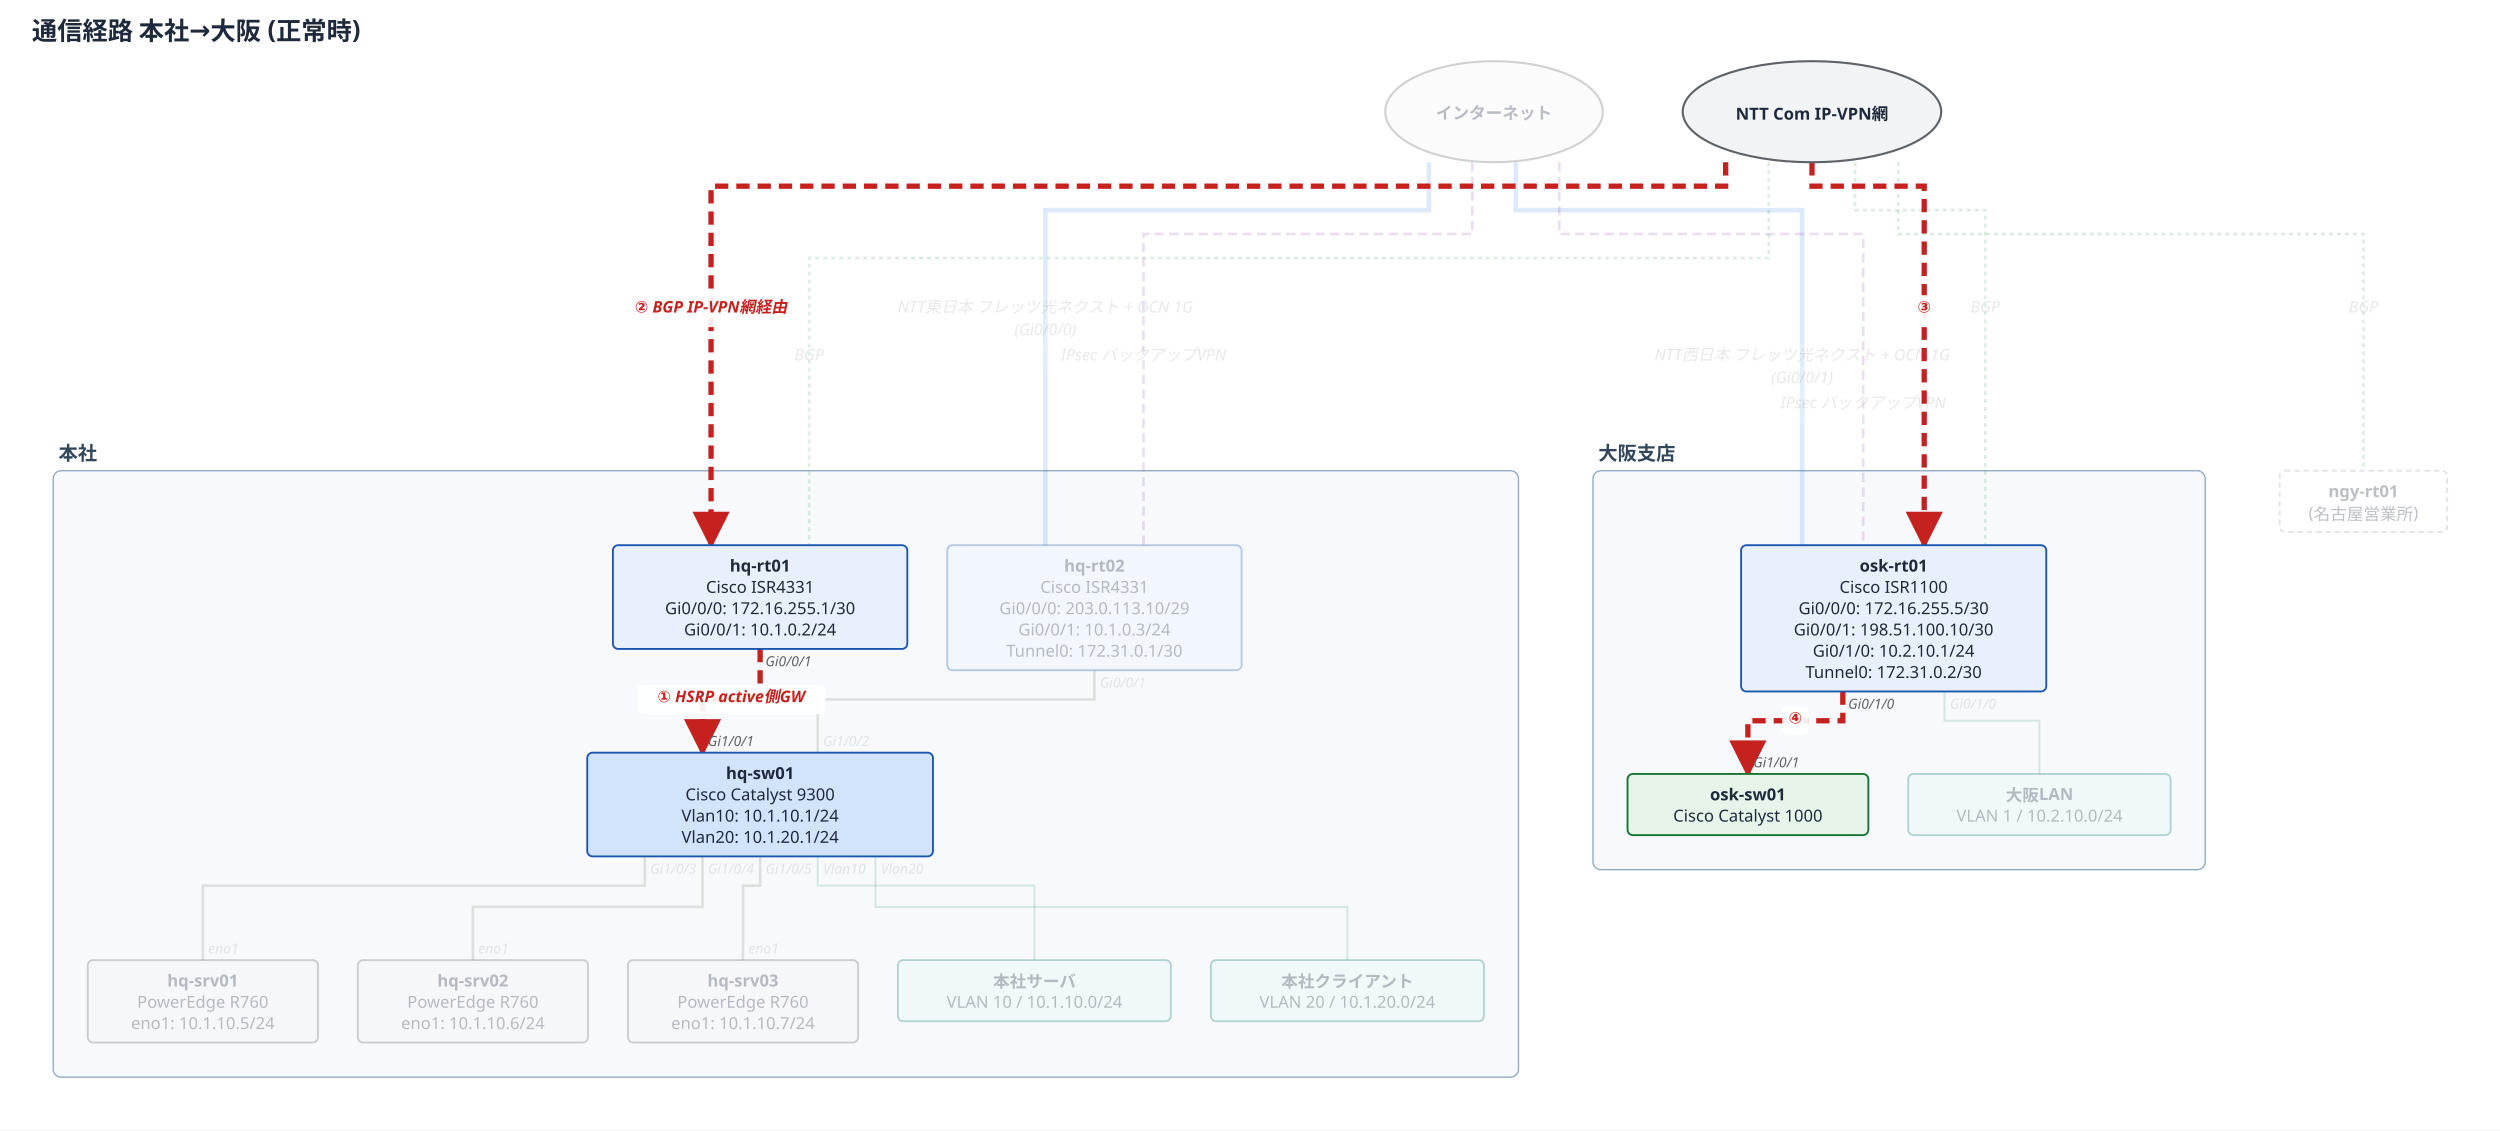
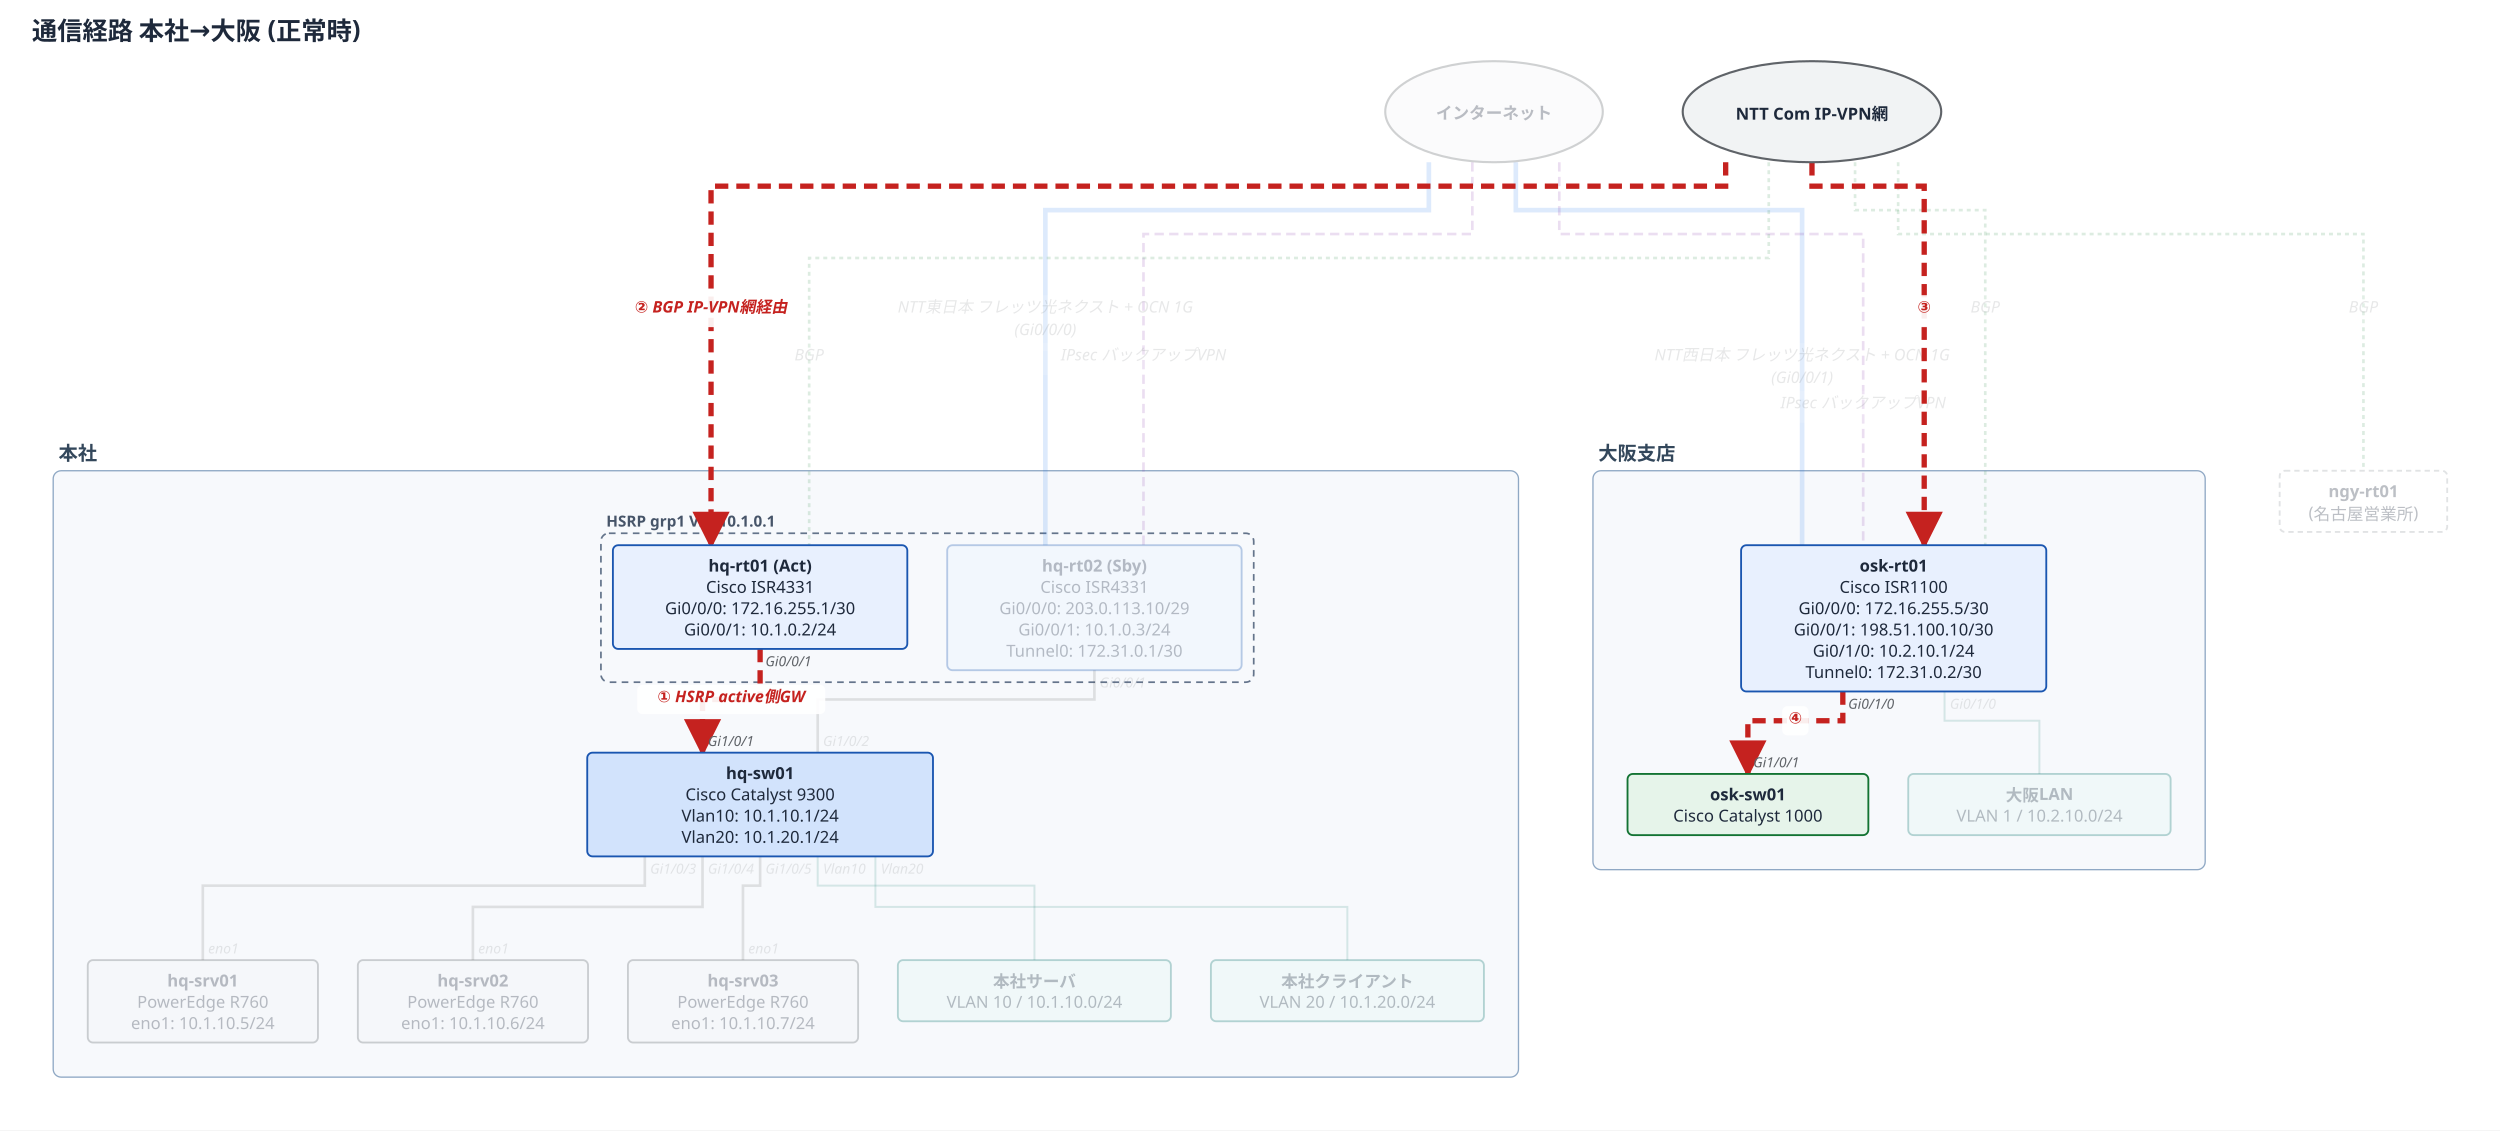
<svg xmlns="http://www.w3.org/2000/svg" width="1880" height="850" viewBox="0 0 1880 850" font-family="'Segoe UI','Hiragino Sans','Noto Sans JP',Meiryo,sans-serif">
  <defs>
    <marker id="arrow-c5221f" viewBox="0 0 10 10" refX="9" refY="5" markerWidth="7" markerHeight="7" orient="auto-start-reverse">
      <path d="M 0 0 L 10 5 L 0 10 z" fill="#c5221f" />
    </marker>
  </defs>
  <rect width="100%" height="100%" fill="#ffffff" />
  <text x="24" y="30" font-size="19" font-weight="700" fill="#1e293b">通信経路 本社→大阪 (正常時)</text>
  <rect x="40.0" y="354.0" width="1101.9" height="456.0" rx="6" fill="#f7f9fc" stroke="#8fa8c4" />
  <text x="44.0" y="346.0" font-size="14.5" font-weight="600" fill="#33475b">本社</text>
  <rect x="1197.9" y="354.0" width="460.4" height="300.0" rx="6" fill="#f7f9fc" stroke="#8fa8c4" />
  <text x="1201.9" y="346.0" font-size="14.5" font-weight="600" fill="#33475b">大阪支店</text>
+   <rect x="451.9" y="401.0" width="490.9" height="112.0" rx="6" fill="none" stroke="#64748b" stroke-width="1.3" stroke-dasharray="5 4" />
+   <text x="455.9" y="396.0" font-size="11.5" font-weight="600" fill="#475569">HSRP grp1 VIP 10.1.0.1</text>
  <polyline points="823.0,504.0 823.0,526.0 614.9,526.0 614.9,566.0" fill="none" stroke="#4a4a4a" stroke-width="2.0" opacity="0.15" />
  <text x="827.0" y="517.0" font-size="10.5" font-style="italic" fill="#5f6368" opacity="0.15">Gi0/0/1</text>
  <text x="618.9" y="561.0" font-size="10.5" font-style="italic" fill="#5f6368" opacity="0.15">Gi1/0/2</text>
  <polyline points="484.9,644.0 484.9,666.0 152.5,666.0 152.5,722.0" fill="none" stroke="#4a4a4a" stroke-width="2.0" opacity="0.15" />
  <text x="488.9" y="657.0" font-size="10.5" font-style="italic" fill="#5f6368" opacity="0.15">Gi1/0/3</text>
  <text x="156.5" y="717.0" font-size="10.5" font-style="italic" fill="#5f6368" opacity="0.15">eno1</text>
  <polyline points="528.3,644.0 528.3,682.0 355.6,682.0 355.6,722.0" fill="none" stroke="#4a4a4a" stroke-width="2.0" opacity="0.15" />
  <text x="532.3" y="657.0" font-size="10.5" font-style="italic" fill="#5f6368" opacity="0.15">Gi1/0/4</text>
  <text x="359.6" y="717.0" font-size="10.5" font-style="italic" fill="#5f6368" opacity="0.15">eno1</text>
  <polyline points="571.6,644.0 571.6,666.0 558.7,666.0 558.7,722.0" fill="none" stroke="#4a4a4a" stroke-width="2.0" opacity="0.15" />
  <text x="575.6" y="657.0" font-size="10.5" font-style="italic" fill="#5f6368" opacity="0.15">Gi1/0/5</text>
  <text x="562.7" y="717.0" font-size="10.5" font-style="italic" fill="#5f6368" opacity="0.15">eno1</text>
  <polyline points="614.9,644.0 614.9,666.0 777.9,666.0 777.9,722.0" fill="none" stroke="#0f766e" stroke-width="1.5" opacity="0.15" />
  <text x="618.9" y="657.0" font-size="10.5" font-style="italic" fill="#5f6368" opacity="0.15">Vlan10</text>
  <polyline points="658.3,644.0 658.3,682.0 1013.2,682.0 1013.2,722.0" fill="none" stroke="#0f766e" stroke-width="1.5" opacity="0.15" />
  <text x="662.3" y="657.0" font-size="10.5" font-style="italic" fill="#5f6368" opacity="0.15">Vlan20</text>
  <polyline points="1462.3,520.0 1462.3,542.0 1533.6,542.0 1533.6,582.0" fill="none" stroke="#0f766e" stroke-width="1.5" opacity="0.15" />
  <text x="1466.3" y="533.0" font-size="10.5" font-style="italic" fill="#5f6368" opacity="0.15">Gi0/1/0</text>
  <polyline points="1074.5,122.0 1074.5,158.0 786.1,158.0 786.1,410.0" fill="none" stroke="#1a73e8" stroke-width="3.5" opacity="0.15" />
  <rect x="651.0" y="222.0" width="270.2" height="42.0" rx="4" fill="#ffffff" fill-opacity="0.92" opacity="0.15" />
  <text x="786.1" y="235.0" text-anchor="middle" font-size="12" font-style="italic" font-weight="400" fill="#5f6368" opacity="0.15">NTT東日本 フレッツ光ネクスト + OCN 1G</text>
  <text x="786.1" y="252.0" text-anchor="middle" font-size="12" font-style="italic" font-weight="400" fill="#5f6368" opacity="0.15">(Gi0/0/0)</text>
  <polyline points="1139.9,122.0 1139.9,158.0 1355.2,158.0 1355.2,410.0" fill="none" stroke="#1a73e8" stroke-width="3.5" opacity="0.15" />
  <rect x="1220.1" y="258.0" width="270.2" height="42.0" rx="4" fill="#ffffff" fill-opacity="0.92" opacity="0.15" />
  <text x="1355.2" y="271.0" text-anchor="middle" font-size="12" font-style="italic" font-weight="400" fill="#5f6368" opacity="0.15">NTT西日本 フレッツ光ネクスト + OCN 1G</text>
  <text x="1355.2" y="288.0" text-anchor="middle" font-size="12" font-style="italic" font-weight="400" fill="#5f6368" opacity="0.15">(Gi0/0/1)</text>
  <polyline points="1107.2,122.0 1107.2,176.0 859.9,176.0 859.9,410.0" fill="none" stroke="#7b1fa2" stroke-width="2.0" opacity="0.15" stroke-dasharray="7 4" />
  <rect x="779.7" y="258.0" width="160.5" height="24.0" rx="4" fill="#ffffff" fill-opacity="0.92" opacity="0.15" />
  <text x="859.9" y="271.0" text-anchor="middle" font-size="12" font-style="italic" font-weight="400" fill="#5f6368" opacity="0.15">IPsec バックアップVPN</text>
  <polyline points="1172.6,122.0 1172.6,176.0 1401.1,176.0 1401.1,410.0" fill="none" stroke="#7b1fa2" stroke-width="2.0" opacity="0.15" stroke-dasharray="7 4" />
  <rect x="1320.8" y="294.0" width="160.5" height="24.0" rx="4" fill="#ffffff" fill-opacity="0.92" opacity="0.15" />
  <text x="1401.1" y="307.0" text-anchor="middle" font-size="12" font-style="italic" font-weight="400" fill="#5f6368" opacity="0.15">IPsec バックアップVPN</text>
  <polyline points="1330.1,122.0 1330.1,194.0 608.5,194.0 608.5,410.0" fill="none" stroke="#188038" stroke-width="2.0" opacity="0.15" stroke-dasharray="3 3" />
  <rect x="590.9" y="258.0" width="35.2" height="24.0" rx="4" fill="#ffffff" fill-opacity="0.92" opacity="0.15" />
  <text x="608.5" y="271.0" text-anchor="middle" font-size="12" font-style="italic" font-weight="400" fill="#5f6368" opacity="0.15">BGP</text>
  <polyline points="1395.0,122.0 1395.0,158.0 1492.9,158.0 1492.9,410.0" fill="none" stroke="#188038" stroke-width="2.0" opacity="0.15" stroke-dasharray="3 3" />
  <rect x="1475.3" y="222.0" width="35.2" height="24.0" rx="4" fill="#ffffff" fill-opacity="0.92" opacity="0.15" />
  <text x="1492.9" y="235.0" text-anchor="middle" font-size="12" font-style="italic" font-weight="400" fill="#5f6368" opacity="0.15">BGP</text>
  <polyline points="1427.4,122.0 1427.4,176.0 1777.3,176.0 1777.3,354.0" fill="none" stroke="#188038" stroke-width="2.0" opacity="0.15" stroke-dasharray="3 3" />
  <rect x="1759.7" y="222.0" width="35.2" height="24.0" rx="4" fill="#ffffff" fill-opacity="0.92" opacity="0.15" />
  <text x="1777.3" y="235.0" text-anchor="middle" font-size="12" font-style="italic" font-weight="400" fill="#5f6368" opacity="0.15">BGP</text>
  <polyline points="571.6,488.0 571.6,526.0 528.3,526.0 528.3,566.0" fill="none" stroke="#c5221f" stroke-width="4.0" opacity="1.0" stroke-dasharray="10 6" marker-end="url(#arrow-c5221f)">
    <animate attributeName="stroke-dashoffset" from="32" to="0" dur="1.2s" repeatCount="indefinite" />
  </polyline>
  <text x="575.6" y="501.0" font-size="10.5" font-style="italic" fill="#5f6368" opacity="1.0">Gi0/0/1</text>
  <text x="532.3" y="561.0" font-size="10.5" font-style="italic" fill="#5f6368" opacity="1.0">Gi1/0/1</text>
  <rect x="479.2" y="515.0" width="141.4" height="22.0" rx="4" fill="#ffffff" fill-opacity="0.92" opacity="1.0" />
  <text x="549.9" y="528.0" text-anchor="middle" font-size="12" font-style="italic" font-weight="600" fill="#c5221f" opacity="1.0">① HSRP active側GW</text>
  <polyline points="1385.8,520.0 1385.8,542.0 1314.4,542.0 1314.4,582.0" fill="none" stroke="#c5221f" stroke-width="4.0" opacity="1.0" stroke-dasharray="10 6" marker-end="url(#arrow-c5221f)">
    <animate attributeName="stroke-dashoffset" from="32" to="0" dur="1.2s" repeatCount="indefinite" />
  </polyline>
  <text x="1389.8" y="533.0" font-size="10.5" font-style="italic" fill="#5f6368" opacity="1.0">Gi0/1/0</text>
  <text x="1318.4" y="577.0" font-size="10.5" font-style="italic" fill="#5f6368" opacity="1.0">Gi1/0/1</text>
  <rect x="1340.2" y="531.0" width="19.8" height="22.0" rx="4" fill="#ffffff" fill-opacity="0.92" opacity="1.0" />
  <text x="1350.1" y="544.0" text-anchor="middle" font-size="12" font-style="italic" font-weight="600" fill="#c5221f" opacity="1.0">④</text>
  <polyline points="1297.7,122.0 1297.7,140.0 534.7,140.0 534.7,410.0" fill="none" stroke="#c5221f" stroke-width="4.0" opacity="1.0" stroke-dasharray="10 6" marker-end="url(#arrow-c5221f)">
    <animate attributeName="stroke-dashoffset" from="32" to="0" dur="1.2s" repeatCount="indefinite" />
  </polyline>
  <rect x="462.5" y="222.0" width="144.4" height="24.0" rx="4" fill="#ffffff" fill-opacity="0.92" opacity="1.0" />
  <text x="534.7" y="235.0" text-anchor="middle" font-size="12" font-style="italic" font-weight="600" fill="#c5221f" opacity="1.0">② BGP IP-VPN網経由</text>
  <polyline points="1362.6,122.0 1362.6,140.0 1447.0,140.0 1447.0,410.0" fill="none" stroke="#c5221f" stroke-width="4.0" opacity="1.0" stroke-dasharray="10 6" marker-end="url(#arrow-c5221f)">
    <animate attributeName="stroke-dashoffset" from="32" to="0" dur="1.2s" repeatCount="indefinite" />
  </polyline>
  <rect x="1437.1" y="222.0" width="19.8" height="24.0" rx="4" fill="#ffffff" fill-opacity="0.92" opacity="1.0" />
  <text x="1447.0" y="235.0" text-anchor="middle" font-size="12" font-style="italic" font-weight="600" fill="#c5221f" opacity="1.0">③</text>
  <ellipse cx="1123.5" cy="84.0" rx="81.8" ry="38.0" fill="#f1f3f4" stroke="#5f6368" stroke-width="1.6" opacity="0.3" />
  <text x="1123.5" y="84.0" text-anchor="middle" dominant-baseline="central" font-size="12.5" font-weight="600" fill="#1e293b" opacity="0.3">インターネット</text>
  <ellipse cx="1362.6" cy="84.0" rx="97.2" ry="38.0" fill="#f1f3f4" stroke="#5f6368" stroke-width="1.6" />
  <text x="1362.6" y="84.0" text-anchor="middle" dominant-baseline="central" font-size="12.5" font-weight="600" fill="#1e293b">NTT Com IP-VPN網</text>
  <rect x="460.9" y="410.0" width="221.4" height="78.0" rx="4" fill="#e8f0fe" stroke="#1a56b0" stroke-width="1.4" />
-   <text x="571.6" y="425.0" text-anchor="middle" dominant-baseline="central" font-size="12.5" font-weight="600" fill="#1e293b">hq-rt01</text>
+   <text x="571.6" y="425.0" text-anchor="middle" dominant-baseline="central" font-size="12.5" font-weight="600" fill="#1e293b">hq-rt01 (Act)</text>
  <text x="571.6" y="441.0" text-anchor="middle" dominant-baseline="central" font-size="12.5" font-weight="400" fill="#1e293b">Cisco ISR4331</text>
  <text x="571.6" y="457.0" text-anchor="middle" dominant-baseline="central" font-size="12.5" font-weight="400" fill="#1e293b">Gi0/0/0: 172.16.255.1/30</text>
  <text x="571.6" y="473.0" text-anchor="middle" dominant-baseline="central" font-size="12.5" font-weight="400" fill="#1e293b">Gi0/0/1: 10.1.0.2/24</text>
  <rect x="441.6" y="566.0" width="260.0" height="78.0" rx="4" fill="#d2e3fc" stroke="#1a56b0" stroke-width="1.4" />
  <text x="571.6" y="581.0" text-anchor="middle" dominant-baseline="central" font-size="12.5" font-weight="600" fill="#1e293b">hq-sw01</text>
  <text x="571.6" y="597.0" text-anchor="middle" dominant-baseline="central" font-size="12.5" font-weight="400" fill="#1e293b">Cisco Catalyst 9300</text>
  <text x="571.6" y="613.0" text-anchor="middle" dominant-baseline="central" font-size="12.5" font-weight="400" fill="#1e293b">Vlan10: 10.1.10.1/24</text>
  <text x="571.6" y="629.0" text-anchor="middle" dominant-baseline="central" font-size="12.5" font-weight="400" fill="#1e293b">Vlan20: 10.1.20.1/24</text>
  <rect x="712.3" y="410.0" width="221.4" height="94.0" rx="4" fill="#e8f0fe" stroke="#1a56b0" stroke-width="1.4" opacity="0.3" />
-   <text x="823.0" y="425.0" text-anchor="middle" dominant-baseline="central" font-size="12.5" font-weight="600" fill="#1e293b" opacity="0.3">hq-rt02</text>
+   <text x="823.0" y="425.0" text-anchor="middle" dominant-baseline="central" font-size="12.5" font-weight="600" fill="#1e293b" opacity="0.3">hq-rt02 (Sby)</text>
  <text x="823.0" y="441.0" text-anchor="middle" dominant-baseline="central" font-size="12.5" font-weight="400" fill="#1e293b" opacity="0.3">Cisco ISR4331</text>
  <text x="823.0" y="457.0" text-anchor="middle" dominant-baseline="central" font-size="12.5" font-weight="400" fill="#1e293b" opacity="0.3">Gi0/0/0: 203.0.113.10/29</text>
  <text x="823.0" y="473.0" text-anchor="middle" dominant-baseline="central" font-size="12.5" font-weight="400" fill="#1e293b" opacity="0.3">Gi0/0/1: 10.1.0.3/24</text>
  <text x="823.0" y="489.0" text-anchor="middle" dominant-baseline="central" font-size="12.5" font-weight="400" fill="#1e293b" opacity="0.3">Tunnel0: 172.31.0.1/30</text>
  <rect x="66.0" y="722.0" width="173.1" height="62.0" rx="4" fill="#f1f3f4" stroke="#5f6368" stroke-width="1.4" opacity="0.3" />
  <text x="152.5" y="737.0" text-anchor="middle" dominant-baseline="central" font-size="12.5" font-weight="600" fill="#1e293b" opacity="0.3">hq-srv01</text>
  <text x="152.5" y="753.0" text-anchor="middle" dominant-baseline="central" font-size="12.5" font-weight="400" fill="#1e293b" opacity="0.3">PowerEdge R760</text>
  <text x="152.5" y="769.0" text-anchor="middle" dominant-baseline="central" font-size="12.5" font-weight="400" fill="#1e293b" opacity="0.3">eno1: 10.1.10.5/24</text>
  <rect x="269.1" y="722.0" width="173.1" height="62.0" rx="4" fill="#f1f3f4" stroke="#5f6368" stroke-width="1.4" opacity="0.3" />
  <text x="355.6" y="737.0" text-anchor="middle" dominant-baseline="central" font-size="12.5" font-weight="600" fill="#1e293b" opacity="0.3">hq-srv02</text>
  <text x="355.6" y="753.0" text-anchor="middle" dominant-baseline="central" font-size="12.5" font-weight="400" fill="#1e293b" opacity="0.3">PowerEdge R760</text>
  <text x="355.6" y="769.0" text-anchor="middle" dominant-baseline="central" font-size="12.5" font-weight="400" fill="#1e293b" opacity="0.3">eno1: 10.1.10.6/24</text>
  <rect x="472.2" y="722.0" width="173.1" height="62.0" rx="4" fill="#f1f3f4" stroke="#5f6368" stroke-width="1.4" opacity="0.3" />
  <text x="558.7" y="737.0" text-anchor="middle" dominant-baseline="central" font-size="12.5" font-weight="600" fill="#1e293b" opacity="0.3">hq-srv03</text>
  <text x="558.7" y="753.0" text-anchor="middle" dominant-baseline="central" font-size="12.5" font-weight="400" fill="#1e293b" opacity="0.3">PowerEdge R760</text>
  <text x="558.7" y="769.0" text-anchor="middle" dominant-baseline="central" font-size="12.5" font-weight="400" fill="#1e293b" opacity="0.3">eno1: 10.1.10.7/24</text>
  <rect x="675.2" y="722.0" width="205.3" height="46.0" rx="4" fill="#e2f5f0" stroke="#0f766e" stroke-width="1.4" opacity="0.3" />
  <text x="777.9" y="737.0" text-anchor="middle" dominant-baseline="central" font-size="12.5" font-weight="600" fill="#1e293b" opacity="0.3">本社サーバ</text>
  <text x="777.9" y="753.0" text-anchor="middle" dominant-baseline="central" font-size="12.5" font-weight="400" fill="#1e293b" opacity="0.3">VLAN 10 / 10.1.10.0/24</text>
  <rect x="910.6" y="722.0" width="205.3" height="46.0" rx="4" fill="#e2f5f0" stroke="#0f766e" stroke-width="1.4" opacity="0.3" />
  <text x="1013.2" y="737.0" text-anchor="middle" dominant-baseline="central" font-size="12.5" font-weight="600" fill="#1e293b" opacity="0.3">本社クライアント</text>
  <text x="1013.2" y="753.0" text-anchor="middle" dominant-baseline="central" font-size="12.5" font-weight="400" fill="#1e293b" opacity="0.3">VLAN 20 / 10.1.20.0/24</text>
  <rect x="1309.3" y="410.0" width="229.5" height="110.0" rx="4" fill="#e8f0fe" stroke="#1a56b0" stroke-width="1.4" />
  <text x="1424.0" y="425.0" text-anchor="middle" dominant-baseline="central" font-size="12.5" font-weight="600" fill="#1e293b">osk-rt01</text>
  <text x="1424.0" y="441.0" text-anchor="middle" dominant-baseline="central" font-size="12.5" font-weight="400" fill="#1e293b">Cisco ISR1100</text>
  <text x="1424.0" y="457.0" text-anchor="middle" dominant-baseline="central" font-size="12.5" font-weight="400" fill="#1e293b">Gi0/0/0: 172.16.255.5/30</text>
  <text x="1424.0" y="473.0" text-anchor="middle" dominant-baseline="central" font-size="12.5" font-weight="400" fill="#1e293b">Gi0/0/1: 198.51.100.10/30</text>
  <text x="1424.0" y="489.0" text-anchor="middle" dominant-baseline="central" font-size="12.5" font-weight="400" fill="#1e293b">Gi0/1/0: 10.2.10.1/24</text>
  <text x="1424.0" y="505.0" text-anchor="middle" dominant-baseline="central" font-size="12.5" font-weight="400" fill="#1e293b">Tunnel0: 172.31.0.2/30</text>
  <rect x="1223.9" y="582.0" width="181.1" height="46.0" rx="4" fill="#e6f4ea" stroke="#137333" stroke-width="1.4" />
  <text x="1314.4" y="597.0" text-anchor="middle" dominant-baseline="central" font-size="12.5" font-weight="600" fill="#1e293b">osk-sw01</text>
  <text x="1314.4" y="613.0" text-anchor="middle" dominant-baseline="central" font-size="12.5" font-weight="400" fill="#1e293b">Cisco Catalyst 1000</text>
  <rect x="1435.0" y="582.0" width="197.3" height="46.0" rx="4" fill="#e2f5f0" stroke="#0f766e" stroke-width="1.4" opacity="0.3" />
  <text x="1533.7" y="597.0" text-anchor="middle" dominant-baseline="central" font-size="12.5" font-weight="600" fill="#1e293b" opacity="0.3">大阪LAN</text>
  <text x="1533.7" y="613.0" text-anchor="middle" dominant-baseline="central" font-size="12.5" font-weight="400" fill="#1e293b" opacity="0.3">VLAN 1 / 10.2.10.0/24</text>
  <rect x="1714.3" y="354.0" width="126.0" height="46.0" rx="4" fill="#ffffff" stroke="#9aa0a6" stroke-width="1.4" stroke-dasharray="4 3" opacity="0.3" />
  <text x="1777.3" y="369.0" text-anchor="middle" dominant-baseline="central" font-size="12.5" font-weight="600" fill="#1e293b" opacity="0.3">ngy-rt01</text>
  <text x="1777.3" y="385.0" text-anchor="middle" dominant-baseline="central" font-size="12.5" font-weight="400" fill="#1e293b" opacity="0.3">(名古屋営業所)</text>
</svg>
